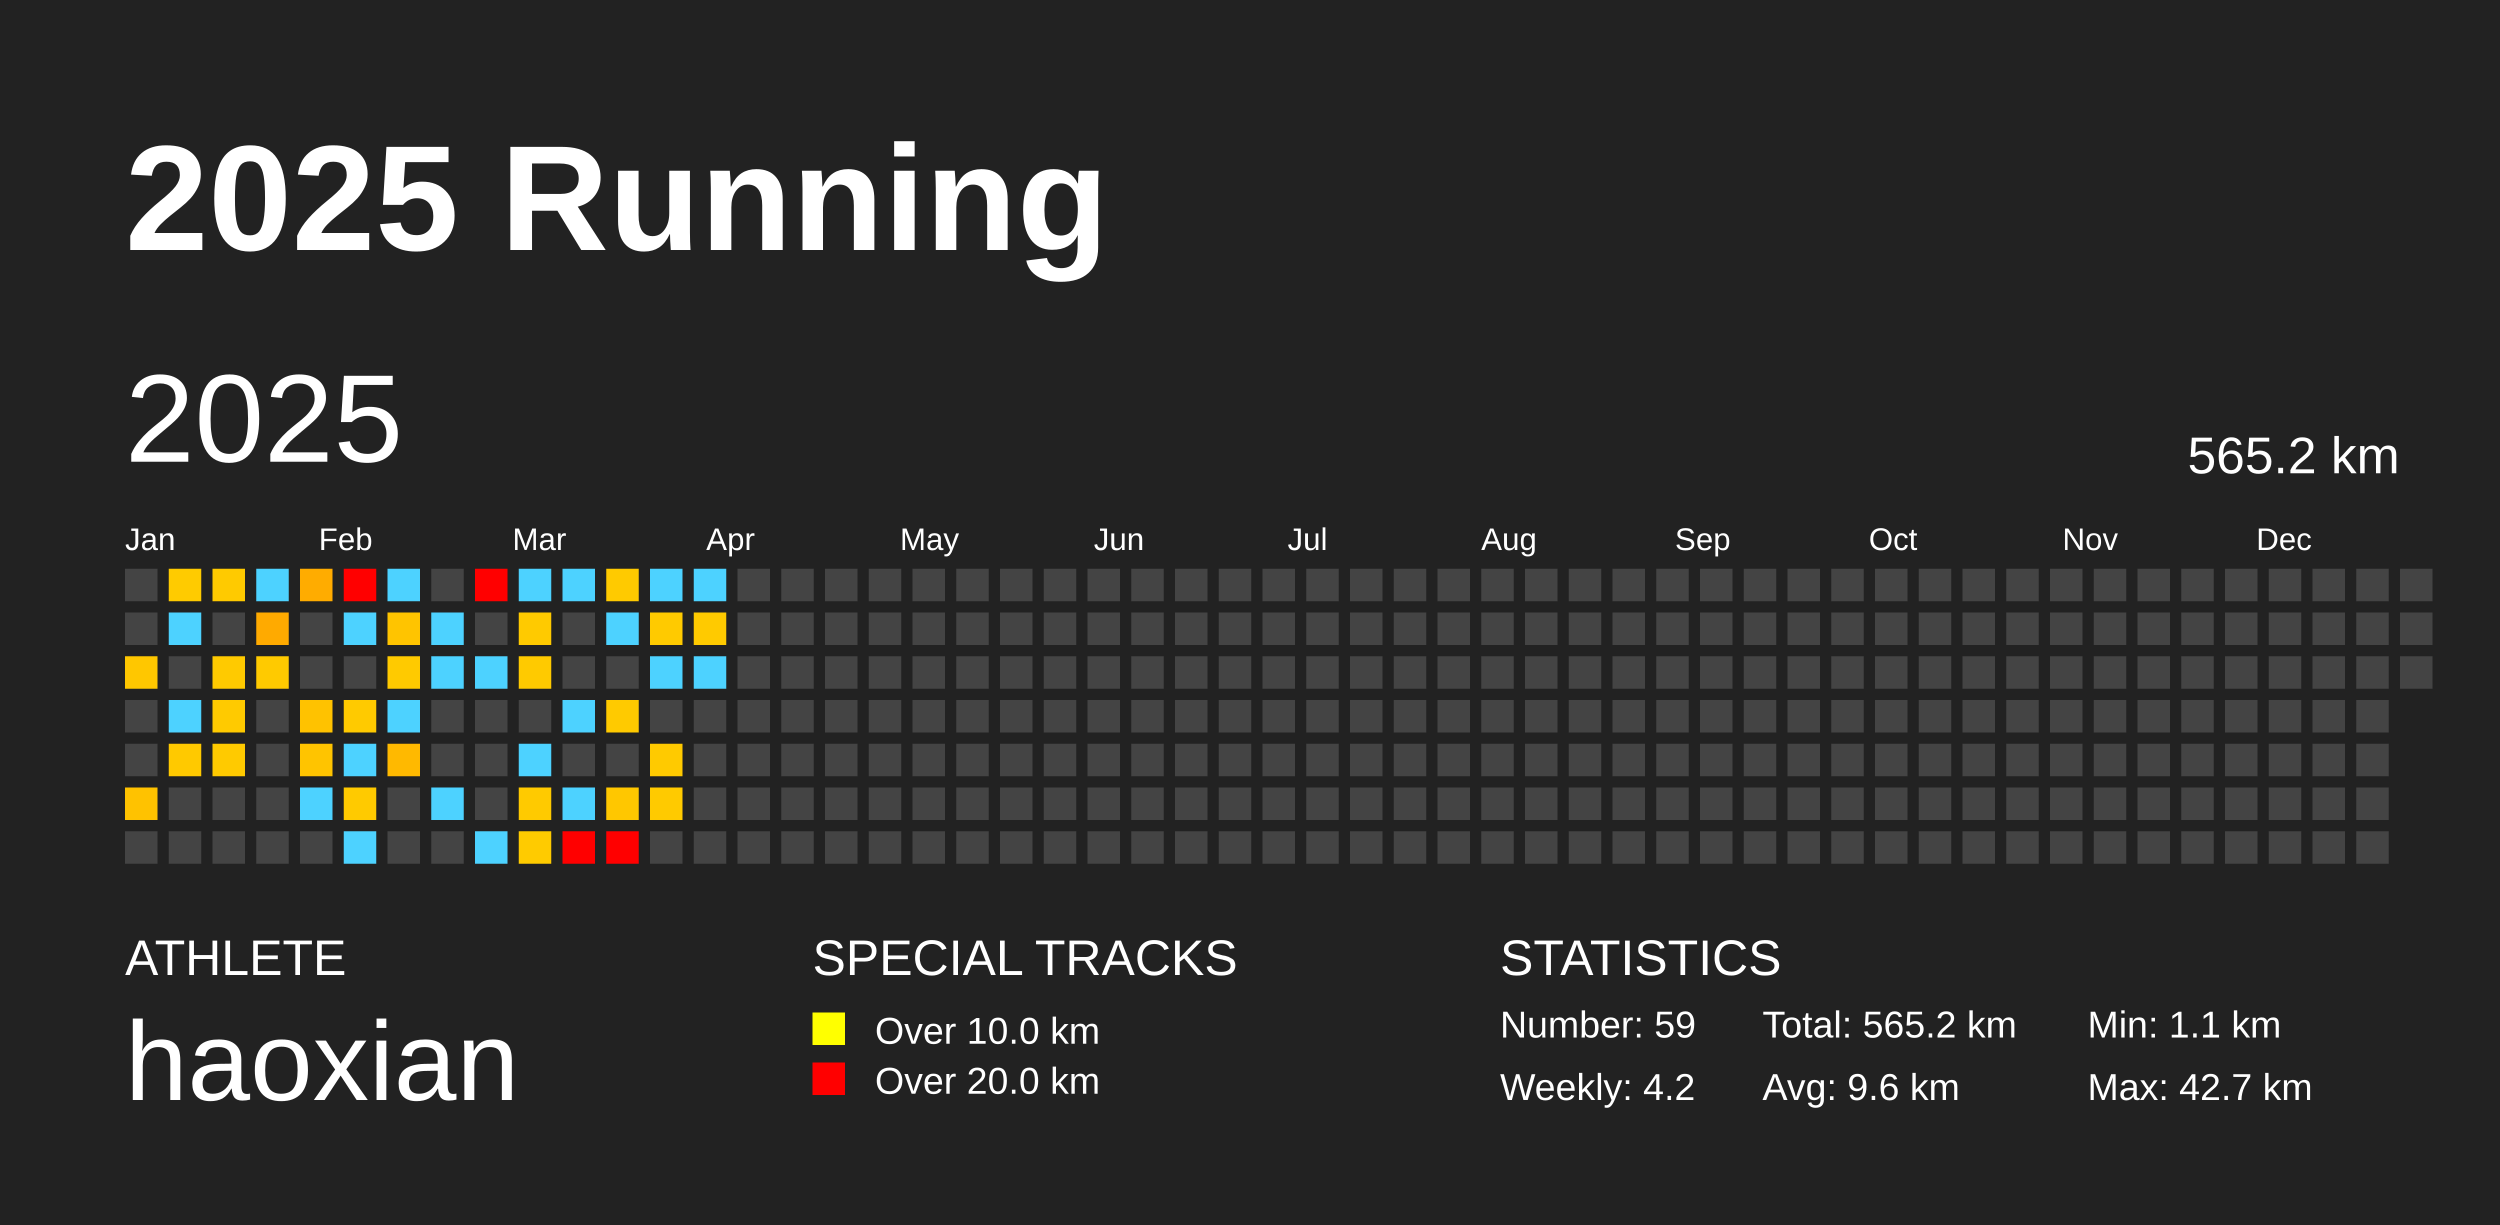
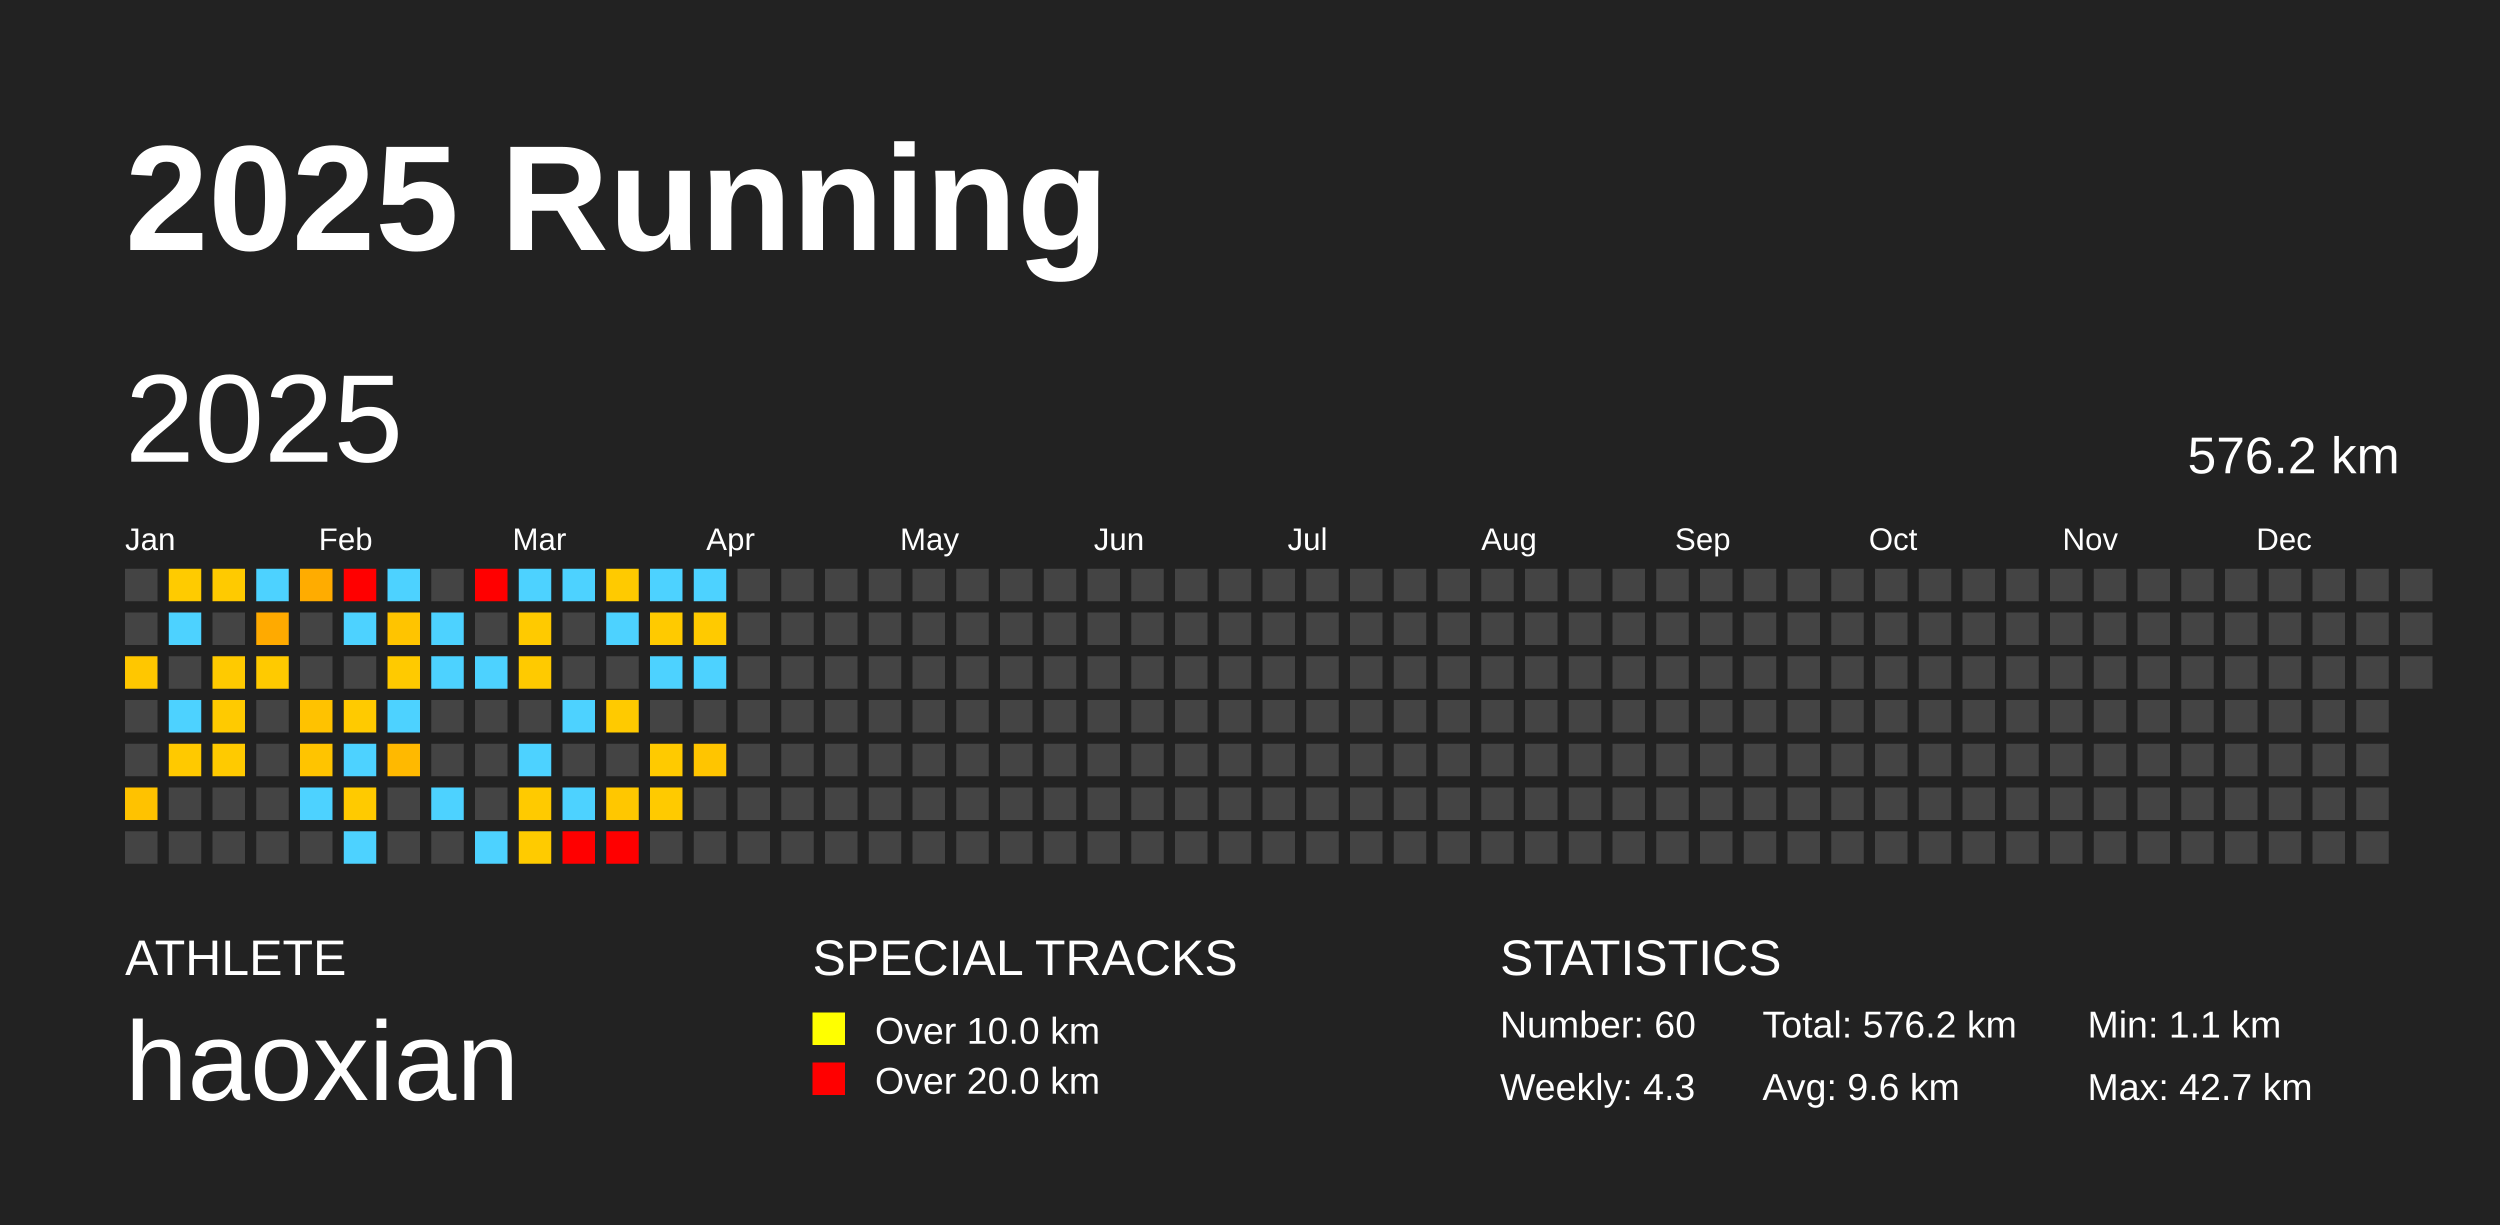
<svg xmlns="http://www.w3.org/2000/svg" baseProfile="full" height="98mm" version="1.1" viewBox="0,0,200,98" width="200mm">
  <defs />
  <rect fill="#222222" height="98" width="200" x="0" y="0" />
  <text fill="#FFFFFF" style="font-size:12px; font-family:Arial; font-weight:bold;" x="10" y="20">2025 Running</text>
  <text fill="#FFFFFF" style="font-size:4px; font-family:Arial" x="10" y="78">ATHLETE</text>
  <text fill="#FFFFFF" style="font-size:9px; font-family:Arial" x="10" y="88">haoxian</text>
  <text fill="#FFFFFF" style="font-size:4px; font-family:Arial" x="65" y="78">SPECIAL TRACKS</text>
  <rect fill="yellow" height="2.6" width="2.6" x="65" y="81" />
  <text fill="#FFFFFF" style="font-size:3px; font-family:Arial" x="70" y="83.5">Over 10.0 km</text>
  <rect fill="red" height="2.6" width="2.6" x="65" y="85" />
  <text fill="#FFFFFF" style="font-size:3px; font-family:Arial" x="70" y="87.5">Over 20.0 km</text>
  <text fill="#FFFFFF" style="font-size:4px; font-family:Arial" x="120" y="78">STATISTICS</text>
-   <text fill="#FFFFFF" style="font-size:3px; font-family:Arial" x="120" y="83">Number: 59</text>
-   <text fill="#FFFFFF" style="font-size:3px; font-family:Arial" x="120" y="88">Weekly: 4.2</text>
-   <text fill="#FFFFFF" style="font-size:3px; font-family:Arial" x="141" y="83">Total: 565.2 km</text>
+   <text fill="#FFFFFF" style="font-size:3px; font-family:Arial" x="120" y="83">Number: 60</text>
+   <text fill="#FFFFFF" style="font-size:3px; font-family:Arial" x="120" y="88">Weekly: 4.3</text>
+   <text fill="#FFFFFF" style="font-size:3px; font-family:Arial" x="141" y="83">Total: 576.2 km</text>
  <text fill="#FFFFFF" style="font-size:3px; font-family:Arial" x="141" y="88">Avg: 9.6 km</text>
  <text fill="#FFFFFF" style="font-size:3px; font-family:Arial" x="167" y="83">Min: 1.1 km</text>
  <text fill="#FFFFFF" style="font-size:3px; font-family:Arial" x="167" y="88">Max: 42.7 km</text>
  <text dominant-baseline="hanging" fill="#FFFFFF" style="font-size:10.0px; font-family:Arial;" x="10" y="30">2025</text>
-   <text dominant-baseline="hanging" fill="#FFFFFF" style="font-size:4.125px; font-family:Arial;" x="175" y="35">565.2 km</text>
+   <text dominant-baseline="hanging" fill="#FFFFFF" style="font-size:4.125px; font-family:Arial;" x="175" y="35">576.2 km</text>
  <text fill="#FFFFFF" style="font-size:2.5px; font-family:Arial" x="10.0" y="44">Jan</text>
  <text fill="#FFFFFF" style="font-size:2.5px; font-family:Arial" x="25.5" y="44">Feb</text>
  <text fill="#FFFFFF" style="font-size:2.5px; font-family:Arial" x="41.0" y="44">Mar</text>
  <text fill="#FFFFFF" style="font-size:2.5px; font-family:Arial" x="56.5" y="44">Apr</text>
  <text fill="#FFFFFF" style="font-size:2.5px; font-family:Arial" x="72.0" y="44">May</text>
  <text fill="#FFFFFF" style="font-size:2.5px; font-family:Arial" x="87.5" y="44">Jun</text>
  <text fill="#FFFFFF" style="font-size:2.5px; font-family:Arial" x="103.0" y="44">Jul</text>
  <text fill="#FFFFFF" style="font-size:2.5px; font-family:Arial" x="118.5" y="44">Aug</text>
  <text fill="#FFFFFF" style="font-size:2.5px; font-family:Arial" x="134.0" y="44">Sep</text>
  <text fill="#FFFFFF" style="font-size:2.5px; font-family:Arial" x="149.5" y="44">Oct</text>
  <text fill="#FFFFFF" style="font-size:2.5px; font-family:Arial" x="165.0" y="44">Nov</text>
  <text fill="#FFFFFF" style="font-size:2.5px; font-family:Arial" x="180.5" y="44">Dec</text>
  <rect fill="#444444" height="2.6" width="2.6" x="10.0" y="45.5" />
  <rect fill="#444444" height="2.6" width="2.6" x="10.0" y="49.0" />
  <rect fill="#ffc700" height="2.6" width="2.6" x="10.0" y="52.5" />
  <rect fill="#444444" height="2.6" width="2.6" x="10.0" y="56.0" />
  <rect fill="#444444" height="2.6" width="2.6" x="10.0" y="59.5" />
  <rect fill="#ffc200" height="2.6" width="2.6" x="10.0" y="63.0" />
  <rect fill="#444444" height="2.6" width="2.6" x="10.0" y="66.5" />
  <rect fill="#ffcb00" height="2.6" width="2.6" x="13.5" y="45.5" />
  <rect fill="#4dd2ff" height="2.6" width="2.6" x="13.5" y="49.0" />
  <rect fill="#444444" height="2.6" width="2.6" x="13.5" y="52.5" />
  <rect fill="#4dd2ff" height="2.6" width="2.6" x="13.5" y="56.0" />
  <rect fill="#ffc900" height="2.6" width="2.6" x="13.5" y="59.5" />
  <rect fill="#444444" height="2.6" width="2.6" x="13.5" y="63.0" />
  <rect fill="#444444" height="2.6" width="2.6" x="13.5" y="66.5" />
  <rect fill="#ffca00" height="2.6" width="2.6" x="17.0" y="45.5" />
  <rect fill="#444444" height="2.6" width="2.6" x="17.0" y="49.0" />
  <rect fill="#ffca00" height="2.6" width="2.6" x="17.0" y="52.5" />
  <rect fill="#ffca00" height="2.6" width="2.6" x="17.0" y="56.0" />
  <rect fill="#ffca00" height="2.6" width="2.6" x="17.0" y="59.5" />
  <rect fill="#444444" height="2.6" width="2.6" x="17.0" y="63.0" />
  <rect fill="#444444" height="2.6" width="2.6" x="17.0" y="66.5" />
  <rect fill="#4dd2ff" height="2.6" width="2.6" x="20.5" y="45.5" />
  <rect fill="#ffaa00" height="2.6" width="2.6" x="20.5" y="49.0" />
  <rect fill="#ffca00" height="2.6" width="2.6" x="20.5" y="52.5" />
  <rect fill="#444444" height="2.6" width="2.6" x="20.5" y="56.0" />
  <rect fill="#444444" height="2.6" width="2.6" x="20.5" y="59.5" />
  <rect fill="#444444" height="2.6" width="2.6" x="20.5" y="63.0" />
  <rect fill="#444444" height="2.6" width="2.6" x="20.5" y="66.5" />
  <rect fill="#ffac00" height="2.6" width="2.6" x="24.0" y="45.5" />
  <rect fill="#444444" height="2.6" width="2.6" x="24.0" y="49.0" />
  <rect fill="#444444" height="2.6" width="2.6" x="24.0" y="52.5" />
  <rect fill="#ffc200" height="2.6" width="2.6" x="24.0" y="56.0" />
  <rect fill="#ffc400" height="2.6" width="2.6" x="24.0" y="59.5" />
  <rect fill="#4dd2ff" height="2.6" width="2.6" x="24.0" y="63.0" />
  <rect fill="#444444" height="2.6" width="2.6" x="24.0" y="66.5" />
  <rect fill="red" height="2.6" width="2.6" x="27.5" y="45.5" />
  <rect fill="#4dd2ff" height="2.6" width="2.6" x="27.5" y="49.0" />
  <rect fill="#444444" height="2.6" width="2.6" x="27.5" y="52.5" />
  <rect fill="#ffca00" height="2.6" width="2.6" x="27.5" y="56.0" />
  <rect fill="#4dd2ff" height="2.6" width="2.6" x="27.5" y="59.5" />
  <rect fill="#ffca00" height="2.6" width="2.6" x="27.5" y="63.0" />
  <rect fill="#4dd2ff" height="2.6" width="2.6" x="27.5" y="66.5" />
  <rect fill="#4dd2ff" height="2.6" width="2.6" x="31.0" y="45.5" />
  <rect fill="#ffc400" height="2.6" width="2.6" x="31.0" y="49.0" />
  <rect fill="#ffca00" height="2.6" width="2.6" x="31.0" y="52.5" />
  <rect fill="#4dd2ff" height="2.6" width="2.6" x="31.0" y="56.0" />
  <rect fill="#ffb900" height="2.6" width="2.6" x="31.0" y="59.5" />
  <rect fill="#444444" height="2.6" width="2.6" x="31.0" y="63.0" />
  <rect fill="#444444" height="2.6" width="2.6" x="31.0" y="66.5" />
  <rect fill="#444444" height="2.6" width="2.6" x="34.5" y="45.5" />
  <rect fill="#4dd2ff" height="2.6" width="2.6" x="34.5" y="49.0" />
  <rect fill="#4dd2ff" height="2.6" width="2.6" x="34.5" y="52.5" />
  <rect fill="#444444" height="2.6" width="2.6" x="34.5" y="56.0" />
  <rect fill="#444444" height="2.6" width="2.6" x="34.5" y="59.5" />
  <rect fill="#4dd2ff" height="2.6" width="2.6" x="34.5" y="63.0" />
  <rect fill="#444444" height="2.6" width="2.6" x="34.5" y="66.5" />
  <rect fill="red" height="2.6" width="2.6" x="38.0" y="45.5" />
  <rect fill="#444444" height="2.6" width="2.6" x="38.0" y="49.0" />
  <rect fill="#4dd2ff" height="2.6" width="2.6" x="38.0" y="52.5" />
  <rect fill="#444444" height="2.6" width="2.6" x="38.0" y="56.0" />
  <rect fill="#444444" height="2.6" width="2.6" x="38.0" y="59.5" />
  <rect fill="#444444" height="2.6" width="2.6" x="38.0" y="63.0" />
  <rect fill="#4dd2ff" height="2.6" width="2.6" x="38.0" y="66.5" />
  <rect fill="#4dd2ff" height="2.6" width="2.6" x="41.5" y="45.5" />
  <rect fill="#ffca00" height="2.6" width="2.6" x="41.5" y="49.0" />
  <rect fill="#ffca00" height="2.6" width="2.6" x="41.5" y="52.5" />
  <rect fill="#444444" height="2.6" width="2.6" x="41.5" y="56.0" />
  <rect fill="#4dd2ff" height="2.6" width="2.6" x="41.5" y="59.5" />
  <rect fill="#ffca00" height="2.6" width="2.6" x="41.5" y="63.0" />
  <rect fill="#ffcb00" height="2.6" width="2.6" x="41.5" y="66.5" />
  <rect fill="#4dd2ff" height="2.6" width="2.6" x="45.0" y="45.5" />
  <rect fill="#444444" height="2.6" width="2.6" x="45.0" y="49.0" />
  <rect fill="#444444" height="2.6" width="2.6" x="45.0" y="52.5" />
  <rect fill="#4dd2ff" height="2.6" width="2.6" x="45.0" y="56.0" />
  <rect fill="#444444" height="2.6" width="2.6" x="45.0" y="59.5" />
  <rect fill="#4dd2ff" height="2.6" width="2.6" x="45.0" y="63.0" />
  <rect fill="red" height="2.6" width="2.6" x="45.0" y="66.5" />
  <rect fill="#ffca00" height="2.6" width="2.6" x="48.5" y="45.5" />
  <rect fill="#4dd2ff" height="2.6" width="2.6" x="48.5" y="49.0" />
  <rect fill="#444444" height="2.6" width="2.6" x="48.5" y="52.5" />
  <rect fill="#ffca00" height="2.6" width="2.6" x="48.5" y="56.0" />
  <rect fill="#444444" height="2.6" width="2.6" x="48.5" y="59.5" />
  <rect fill="#ffc700" height="2.6" width="2.6" x="48.5" y="63.0" />
  <rect fill="red" height="2.6" width="2.6" x="48.5" y="66.5" />
  <rect fill="#4dd2ff" height="2.6" width="2.6" x="52.0" y="45.5" />
  <rect fill="#ffca00" height="2.6" width="2.6" x="52.0" y="49.0" />
  <rect fill="#4dd2ff" height="2.6" width="2.6" x="52.0" y="52.5" />
  <rect fill="#444444" height="2.6" width="2.6" x="52.0" y="56.0" />
  <rect fill="#ffca00" height="2.6" width="2.6" x="52.0" y="59.5" />
  <rect fill="#ffca00" height="2.6" width="2.6" x="52.0" y="63.0" />
  <rect fill="#444444" height="2.6" width="2.6" x="52.0" y="66.5" />
  <rect fill="#4dd2ff" height="2.6" width="2.6" x="55.5" y="45.5" />
  <rect fill="#ffca00" height="2.6" width="2.6" x="55.5" y="49.0" />
  <rect fill="#4dd2ff" height="2.6" width="2.6" x="55.5" y="52.5" />
  <rect fill="#444444" height="2.6" width="2.6" x="55.5" y="56.0" />
-   <rect fill="#444444" height="2.6" width="2.6" x="55.5" y="59.5" />
+   <rect fill="#ffc500" height="2.6" width="2.6" x="55.5" y="59.5" />
  <rect fill="#444444" height="2.6" width="2.6" x="55.5" y="63.0" />
  <rect fill="#444444" height="2.6" width="2.6" x="55.5" y="66.5" />
  <rect fill="#444444" height="2.6" width="2.6" x="59.0" y="45.5" />
  <rect fill="#444444" height="2.6" width="2.6" x="59.0" y="49.0" />
  <rect fill="#444444" height="2.6" width="2.6" x="59.0" y="52.5" />
  <rect fill="#444444" height="2.6" width="2.6" x="59.0" y="56.0" />
  <rect fill="#444444" height="2.6" width="2.6" x="59.0" y="59.5" />
  <rect fill="#444444" height="2.6" width="2.6" x="59.0" y="63.0" />
  <rect fill="#444444" height="2.6" width="2.6" x="59.0" y="66.5" />
  <rect fill="#444444" height="2.6" width="2.6" x="62.5" y="45.5" />
  <rect fill="#444444" height="2.6" width="2.6" x="62.5" y="49.0" />
  <rect fill="#444444" height="2.6" width="2.6" x="62.5" y="52.5" />
  <rect fill="#444444" height="2.6" width="2.6" x="62.5" y="56.0" />
  <rect fill="#444444" height="2.6" width="2.6" x="62.5" y="59.5" />
  <rect fill="#444444" height="2.6" width="2.6" x="62.5" y="63.0" />
  <rect fill="#444444" height="2.6" width="2.6" x="62.5" y="66.5" />
  <rect fill="#444444" height="2.6" width="2.6" x="66.0" y="45.5" />
  <rect fill="#444444" height="2.6" width="2.6" x="66.0" y="49.0" />
  <rect fill="#444444" height="2.6" width="2.6" x="66.0" y="52.5" />
  <rect fill="#444444" height="2.6" width="2.6" x="66.0" y="56.0" />
  <rect fill="#444444" height="2.6" width="2.6" x="66.0" y="59.5" />
  <rect fill="#444444" height="2.6" width="2.6" x="66.0" y="63.0" />
  <rect fill="#444444" height="2.6" width="2.6" x="66.0" y="66.5" />
  <rect fill="#444444" height="2.6" width="2.6" x="69.5" y="45.5" />
  <rect fill="#444444" height="2.6" width="2.6" x="69.5" y="49.0" />
  <rect fill="#444444" height="2.6" width="2.6" x="69.5" y="52.5" />
  <rect fill="#444444" height="2.6" width="2.6" x="69.5" y="56.0" />
  <rect fill="#444444" height="2.6" width="2.6" x="69.5" y="59.5" />
  <rect fill="#444444" height="2.6" width="2.6" x="69.5" y="63.0" />
  <rect fill="#444444" height="2.6" width="2.6" x="69.5" y="66.5" />
  <rect fill="#444444" height="2.6" width="2.6" x="73.0" y="45.5" />
  <rect fill="#444444" height="2.6" width="2.6" x="73.0" y="49.0" />
  <rect fill="#444444" height="2.6" width="2.6" x="73.0" y="52.5" />
  <rect fill="#444444" height="2.6" width="2.6" x="73.0" y="56.0" />
  <rect fill="#444444" height="2.6" width="2.6" x="73.0" y="59.5" />
  <rect fill="#444444" height="2.6" width="2.6" x="73.0" y="63.0" />
  <rect fill="#444444" height="2.6" width="2.6" x="73.0" y="66.5" />
  <rect fill="#444444" height="2.6" width="2.6" x="76.5" y="45.5" />
  <rect fill="#444444" height="2.6" width="2.6" x="76.5" y="49.0" />
  <rect fill="#444444" height="2.6" width="2.6" x="76.5" y="52.5" />
  <rect fill="#444444" height="2.6" width="2.6" x="76.5" y="56.0" />
  <rect fill="#444444" height="2.6" width="2.6" x="76.5" y="59.5" />
  <rect fill="#444444" height="2.6" width="2.6" x="76.5" y="63.0" />
  <rect fill="#444444" height="2.6" width="2.6" x="76.5" y="66.5" />
  <rect fill="#444444" height="2.6" width="2.6" x="80.0" y="45.5" />
  <rect fill="#444444" height="2.6" width="2.6" x="80.0" y="49.0" />
  <rect fill="#444444" height="2.6" width="2.6" x="80.0" y="52.5" />
  <rect fill="#444444" height="2.6" width="2.6" x="80.0" y="56.0" />
  <rect fill="#444444" height="2.6" width="2.6" x="80.0" y="59.5" />
  <rect fill="#444444" height="2.6" width="2.6" x="80.0" y="63.0" />
  <rect fill="#444444" height="2.6" width="2.6" x="80.0" y="66.5" />
  <rect fill="#444444" height="2.6" width="2.6" x="83.5" y="45.5" />
  <rect fill="#444444" height="2.6" width="2.6" x="83.5" y="49.0" />
  <rect fill="#444444" height="2.6" width="2.6" x="83.5" y="52.5" />
  <rect fill="#444444" height="2.6" width="2.6" x="83.5" y="56.0" />
  <rect fill="#444444" height="2.6" width="2.6" x="83.5" y="59.5" />
  <rect fill="#444444" height="2.6" width="2.6" x="83.5" y="63.0" />
  <rect fill="#444444" height="2.6" width="2.6" x="83.5" y="66.5" />
  <rect fill="#444444" height="2.6" width="2.6" x="87.0" y="45.5" />
  <rect fill="#444444" height="2.6" width="2.6" x="87.0" y="49.0" />
  <rect fill="#444444" height="2.6" width="2.6" x="87.0" y="52.5" />
  <rect fill="#444444" height="2.6" width="2.6" x="87.0" y="56.0" />
  <rect fill="#444444" height="2.6" width="2.6" x="87.0" y="59.5" />
  <rect fill="#444444" height="2.6" width="2.6" x="87.0" y="63.0" />
  <rect fill="#444444" height="2.6" width="2.6" x="87.0" y="66.5" />
  <rect fill="#444444" height="2.6" width="2.6" x="90.5" y="45.5" />
  <rect fill="#444444" height="2.6" width="2.6" x="90.5" y="49.0" />
  <rect fill="#444444" height="2.6" width="2.6" x="90.5" y="52.5" />
  <rect fill="#444444" height="2.6" width="2.6" x="90.5" y="56.0" />
  <rect fill="#444444" height="2.6" width="2.6" x="90.5" y="59.5" />
  <rect fill="#444444" height="2.6" width="2.6" x="90.5" y="63.0" />
  <rect fill="#444444" height="2.6" width="2.6" x="90.5" y="66.5" />
  <rect fill="#444444" height="2.6" width="2.6" x="94.0" y="45.5" />
  <rect fill="#444444" height="2.6" width="2.6" x="94.0" y="49.0" />
  <rect fill="#444444" height="2.6" width="2.6" x="94.0" y="52.5" />
  <rect fill="#444444" height="2.6" width="2.6" x="94.0" y="56.0" />
  <rect fill="#444444" height="2.6" width="2.6" x="94.0" y="59.5" />
  <rect fill="#444444" height="2.6" width="2.6" x="94.0" y="63.0" />
  <rect fill="#444444" height="2.6" width="2.6" x="94.0" y="66.5" />
  <rect fill="#444444" height="2.6" width="2.6" x="97.5" y="45.5" />
  <rect fill="#444444" height="2.6" width="2.6" x="97.5" y="49.0" />
  <rect fill="#444444" height="2.6" width="2.6" x="97.5" y="52.5" />
  <rect fill="#444444" height="2.6" width="2.6" x="97.5" y="56.0" />
  <rect fill="#444444" height="2.6" width="2.6" x="97.5" y="59.5" />
  <rect fill="#444444" height="2.6" width="2.6" x="97.5" y="63.0" />
  <rect fill="#444444" height="2.6" width="2.6" x="97.5" y="66.5" />
  <rect fill="#444444" height="2.6" width="2.6" x="101.0" y="45.5" />
  <rect fill="#444444" height="2.6" width="2.6" x="101.0" y="49.0" />
  <rect fill="#444444" height="2.6" width="2.6" x="101.0" y="52.5" />
  <rect fill="#444444" height="2.6" width="2.6" x="101.0" y="56.0" />
  <rect fill="#444444" height="2.6" width="2.6" x="101.0" y="59.5" />
  <rect fill="#444444" height="2.6" width="2.6" x="101.0" y="63.0" />
  <rect fill="#444444" height="2.6" width="2.6" x="101.0" y="66.5" />
  <rect fill="#444444" height="2.6" width="2.6" x="104.5" y="45.5" />
  <rect fill="#444444" height="2.6" width="2.6" x="104.5" y="49.0" />
  <rect fill="#444444" height="2.6" width="2.6" x="104.5" y="52.5" />
  <rect fill="#444444" height="2.6" width="2.6" x="104.5" y="56.0" />
  <rect fill="#444444" height="2.6" width="2.6" x="104.5" y="59.5" />
  <rect fill="#444444" height="2.6" width="2.6" x="104.5" y="63.0" />
  <rect fill="#444444" height="2.6" width="2.6" x="104.5" y="66.5" />
  <rect fill="#444444" height="2.6" width="2.6" x="108.0" y="45.5" />
  <rect fill="#444444" height="2.6" width="2.6" x="108.0" y="49.0" />
  <rect fill="#444444" height="2.6" width="2.6" x="108.0" y="52.5" />
  <rect fill="#444444" height="2.6" width="2.6" x="108.0" y="56.0" />
  <rect fill="#444444" height="2.6" width="2.6" x="108.0" y="59.5" />
  <rect fill="#444444" height="2.6" width="2.6" x="108.0" y="63.0" />
  <rect fill="#444444" height="2.6" width="2.6" x="108.0" y="66.5" />
  <rect fill="#444444" height="2.6" width="2.6" x="111.5" y="45.5" />
  <rect fill="#444444" height="2.6" width="2.6" x="111.5" y="49.0" />
  <rect fill="#444444" height="2.6" width="2.6" x="111.5" y="52.5" />
  <rect fill="#444444" height="2.6" width="2.6" x="111.5" y="56.0" />
  <rect fill="#444444" height="2.6" width="2.6" x="111.5" y="59.5" />
  <rect fill="#444444" height="2.6" width="2.6" x="111.5" y="63.0" />
  <rect fill="#444444" height="2.6" width="2.6" x="111.5" y="66.5" />
  <rect fill="#444444" height="2.6" width="2.6" x="115.0" y="45.5" />
  <rect fill="#444444" height="2.6" width="2.6" x="115.0" y="49.0" />
  <rect fill="#444444" height="2.6" width="2.6" x="115.0" y="52.5" />
  <rect fill="#444444" height="2.6" width="2.6" x="115.0" y="56.0" />
  <rect fill="#444444" height="2.6" width="2.6" x="115.0" y="59.5" />
  <rect fill="#444444" height="2.6" width="2.6" x="115.0" y="63.0" />
  <rect fill="#444444" height="2.6" width="2.6" x="115.0" y="66.5" />
  <rect fill="#444444" height="2.6" width="2.6" x="118.5" y="45.5" />
  <rect fill="#444444" height="2.6" width="2.6" x="118.5" y="49.0" />
  <rect fill="#444444" height="2.6" width="2.6" x="118.5" y="52.5" />
  <rect fill="#444444" height="2.6" width="2.6" x="118.5" y="56.0" />
  <rect fill="#444444" height="2.6" width="2.6" x="118.5" y="59.5" />
  <rect fill="#444444" height="2.6" width="2.6" x="118.5" y="63.0" />
  <rect fill="#444444" height="2.6" width="2.6" x="118.5" y="66.5" />
  <rect fill="#444444" height="2.6" width="2.6" x="122.0" y="45.5" />
  <rect fill="#444444" height="2.6" width="2.6" x="122.0" y="49.0" />
  <rect fill="#444444" height="2.6" width="2.6" x="122.0" y="52.5" />
  <rect fill="#444444" height="2.6" width="2.6" x="122.0" y="56.0" />
  <rect fill="#444444" height="2.6" width="2.6" x="122.0" y="59.5" />
  <rect fill="#444444" height="2.6" width="2.6" x="122.0" y="63.0" />
  <rect fill="#444444" height="2.6" width="2.6" x="122.0" y="66.5" />
  <rect fill="#444444" height="2.6" width="2.6" x="125.5" y="45.5" />
  <rect fill="#444444" height="2.6" width="2.6" x="125.5" y="49.0" />
  <rect fill="#444444" height="2.6" width="2.6" x="125.5" y="52.5" />
  <rect fill="#444444" height="2.6" width="2.6" x="125.5" y="56.0" />
  <rect fill="#444444" height="2.6" width="2.6" x="125.5" y="59.5" />
  <rect fill="#444444" height="2.6" width="2.6" x="125.5" y="63.0" />
  <rect fill="#444444" height="2.6" width="2.6" x="125.5" y="66.5" />
  <rect fill="#444444" height="2.6" width="2.6" x="129.0" y="45.5" />
  <rect fill="#444444" height="2.6" width="2.6" x="129.0" y="49.0" />
  <rect fill="#444444" height="2.6" width="2.6" x="129.0" y="52.5" />
  <rect fill="#444444" height="2.6" width="2.6" x="129.0" y="56.0" />
  <rect fill="#444444" height="2.6" width="2.6" x="129.0" y="59.5" />
  <rect fill="#444444" height="2.6" width="2.6" x="129.0" y="63.0" />
  <rect fill="#444444" height="2.6" width="2.6" x="129.0" y="66.5" />
  <rect fill="#444444" height="2.6" width="2.6" x="132.5" y="45.5" />
  <rect fill="#444444" height="2.6" width="2.6" x="132.5" y="49.0" />
  <rect fill="#444444" height="2.6" width="2.6" x="132.5" y="52.5" />
  <rect fill="#444444" height="2.6" width="2.6" x="132.5" y="56.0" />
  <rect fill="#444444" height="2.6" width="2.6" x="132.5" y="59.5" />
  <rect fill="#444444" height="2.6" width="2.6" x="132.5" y="63.0" />
  <rect fill="#444444" height="2.6" width="2.6" x="132.5" y="66.5" />
  <rect fill="#444444" height="2.6" width="2.6" x="136.0" y="45.5" />
  <rect fill="#444444" height="2.6" width="2.6" x="136.0" y="49.0" />
  <rect fill="#444444" height="2.6" width="2.6" x="136.0" y="52.5" />
  <rect fill="#444444" height="2.6" width="2.6" x="136.0" y="56.0" />
  <rect fill="#444444" height="2.6" width="2.6" x="136.0" y="59.5" />
  <rect fill="#444444" height="2.6" width="2.6" x="136.0" y="63.0" />
  <rect fill="#444444" height="2.6" width="2.6" x="136.0" y="66.5" />
  <rect fill="#444444" height="2.6" width="2.6" x="139.5" y="45.5" />
  <rect fill="#444444" height="2.6" width="2.6" x="139.5" y="49.0" />
  <rect fill="#444444" height="2.6" width="2.6" x="139.5" y="52.5" />
  <rect fill="#444444" height="2.6" width="2.6" x="139.5" y="56.0" />
  <rect fill="#444444" height="2.6" width="2.6" x="139.5" y="59.5" />
  <rect fill="#444444" height="2.6" width="2.6" x="139.5" y="63.0" />
  <rect fill="#444444" height="2.6" width="2.6" x="139.5" y="66.5" />
  <rect fill="#444444" height="2.6" width="2.6" x="143.0" y="45.5" />
  <rect fill="#444444" height="2.6" width="2.6" x="143.0" y="49.0" />
  <rect fill="#444444" height="2.6" width="2.6" x="143.0" y="52.5" />
  <rect fill="#444444" height="2.6" width="2.6" x="143.0" y="56.0" />
  <rect fill="#444444" height="2.6" width="2.6" x="143.0" y="59.5" />
  <rect fill="#444444" height="2.6" width="2.6" x="143.0" y="63.0" />
  <rect fill="#444444" height="2.6" width="2.6" x="143.0" y="66.5" />
  <rect fill="#444444" height="2.6" width="2.6" x="146.5" y="45.5" />
  <rect fill="#444444" height="2.6" width="2.6" x="146.5" y="49.0" />
  <rect fill="#444444" height="2.6" width="2.6" x="146.5" y="52.5" />
  <rect fill="#444444" height="2.6" width="2.6" x="146.5" y="56.0" />
  <rect fill="#444444" height="2.6" width="2.6" x="146.5" y="59.5" />
  <rect fill="#444444" height="2.6" width="2.6" x="146.5" y="63.0" />
  <rect fill="#444444" height="2.6" width="2.6" x="146.5" y="66.5" />
  <rect fill="#444444" height="2.6" width="2.6" x="150.0" y="45.5" />
  <rect fill="#444444" height="2.6" width="2.6" x="150.0" y="49.0" />
  <rect fill="#444444" height="2.6" width="2.6" x="150.0" y="52.5" />
  <rect fill="#444444" height="2.6" width="2.6" x="150.0" y="56.0" />
  <rect fill="#444444" height="2.6" width="2.6" x="150.0" y="59.5" />
  <rect fill="#444444" height="2.6" width="2.6" x="150.0" y="63.0" />
  <rect fill="#444444" height="2.6" width="2.6" x="150.0" y="66.5" />
  <rect fill="#444444" height="2.6" width="2.6" x="153.5" y="45.5" />
  <rect fill="#444444" height="2.6" width="2.6" x="153.5" y="49.0" />
  <rect fill="#444444" height="2.6" width="2.6" x="153.5" y="52.5" />
  <rect fill="#444444" height="2.6" width="2.6" x="153.5" y="56.0" />
  <rect fill="#444444" height="2.6" width="2.6" x="153.5" y="59.5" />
  <rect fill="#444444" height="2.6" width="2.6" x="153.5" y="63.0" />
  <rect fill="#444444" height="2.6" width="2.6" x="153.5" y="66.5" />
  <rect fill="#444444" height="2.6" width="2.6" x="157.0" y="45.5" />
  <rect fill="#444444" height="2.6" width="2.6" x="157.0" y="49.0" />
  <rect fill="#444444" height="2.6" width="2.6" x="157.0" y="52.5" />
  <rect fill="#444444" height="2.6" width="2.6" x="157.0" y="56.0" />
  <rect fill="#444444" height="2.6" width="2.6" x="157.0" y="59.5" />
  <rect fill="#444444" height="2.6" width="2.6" x="157.0" y="63.0" />
  <rect fill="#444444" height="2.6" width="2.6" x="157.0" y="66.5" />
  <rect fill="#444444" height="2.6" width="2.6" x="160.5" y="45.5" />
  <rect fill="#444444" height="2.6" width="2.6" x="160.5" y="49.0" />
  <rect fill="#444444" height="2.6" width="2.6" x="160.5" y="52.5" />
  <rect fill="#444444" height="2.6" width="2.6" x="160.5" y="56.0" />
  <rect fill="#444444" height="2.6" width="2.6" x="160.5" y="59.5" />
  <rect fill="#444444" height="2.6" width="2.6" x="160.5" y="63.0" />
  <rect fill="#444444" height="2.6" width="2.6" x="160.5" y="66.5" />
  <rect fill="#444444" height="2.6" width="2.6" x="164.0" y="45.5" />
  <rect fill="#444444" height="2.6" width="2.6" x="164.0" y="49.0" />
  <rect fill="#444444" height="2.6" width="2.6" x="164.0" y="52.5" />
  <rect fill="#444444" height="2.6" width="2.6" x="164.0" y="56.0" />
  <rect fill="#444444" height="2.6" width="2.6" x="164.0" y="59.5" />
  <rect fill="#444444" height="2.6" width="2.6" x="164.0" y="63.0" />
  <rect fill="#444444" height="2.6" width="2.6" x="164.0" y="66.5" />
  <rect fill="#444444" height="2.6" width="2.6" x="167.5" y="45.5" />
  <rect fill="#444444" height="2.6" width="2.6" x="167.5" y="49.0" />
  <rect fill="#444444" height="2.6" width="2.6" x="167.5" y="52.5" />
  <rect fill="#444444" height="2.6" width="2.6" x="167.5" y="56.0" />
  <rect fill="#444444" height="2.6" width="2.6" x="167.5" y="59.5" />
  <rect fill="#444444" height="2.6" width="2.6" x="167.5" y="63.0" />
  <rect fill="#444444" height="2.6" width="2.6" x="167.5" y="66.5" />
  <rect fill="#444444" height="2.6" width="2.6" x="171.0" y="45.5" />
  <rect fill="#444444" height="2.6" width="2.6" x="171.0" y="49.0" />
  <rect fill="#444444" height="2.6" width="2.6" x="171.0" y="52.5" />
  <rect fill="#444444" height="2.6" width="2.6" x="171.0" y="56.0" />
  <rect fill="#444444" height="2.6" width="2.6" x="171.0" y="59.5" />
  <rect fill="#444444" height="2.6" width="2.6" x="171.0" y="63.0" />
  <rect fill="#444444" height="2.6" width="2.6" x="171.0" y="66.5" />
  <rect fill="#444444" height="2.6" width="2.6" x="174.5" y="45.5" />
  <rect fill="#444444" height="2.6" width="2.6" x="174.5" y="49.0" />
  <rect fill="#444444" height="2.6" width="2.6" x="174.5" y="52.5" />
  <rect fill="#444444" height="2.6" width="2.6" x="174.5" y="56.0" />
  <rect fill="#444444" height="2.6" width="2.6" x="174.5" y="59.5" />
  <rect fill="#444444" height="2.6" width="2.6" x="174.5" y="63.0" />
  <rect fill="#444444" height="2.6" width="2.6" x="174.5" y="66.5" />
  <rect fill="#444444" height="2.6" width="2.6" x="178.0" y="45.5" />
  <rect fill="#444444" height="2.6" width="2.6" x="178.0" y="49.0" />
  <rect fill="#444444" height="2.6" width="2.6" x="178.0" y="52.5" />
  <rect fill="#444444" height="2.6" width="2.6" x="178.0" y="56.0" />
  <rect fill="#444444" height="2.6" width="2.6" x="178.0" y="59.5" />
  <rect fill="#444444" height="2.6" width="2.6" x="178.0" y="63.0" />
  <rect fill="#444444" height="2.6" width="2.6" x="178.0" y="66.5" />
  <rect fill="#444444" height="2.6" width="2.6" x="181.5" y="45.5" />
  <rect fill="#444444" height="2.6" width="2.6" x="181.5" y="49.0" />
  <rect fill="#444444" height="2.6" width="2.6" x="181.5" y="52.5" />
  <rect fill="#444444" height="2.6" width="2.6" x="181.5" y="56.0" />
  <rect fill="#444444" height="2.6" width="2.6" x="181.5" y="59.5" />
  <rect fill="#444444" height="2.6" width="2.6" x="181.5" y="63.0" />
  <rect fill="#444444" height="2.6" width="2.6" x="181.5" y="66.5" />
  <rect fill="#444444" height="2.6" width="2.6" x="185.0" y="45.5" />
  <rect fill="#444444" height="2.6" width="2.6" x="185.0" y="49.0" />
  <rect fill="#444444" height="2.6" width="2.6" x="185.0" y="52.5" />
  <rect fill="#444444" height="2.6" width="2.6" x="185.0" y="56.0" />
  <rect fill="#444444" height="2.6" width="2.6" x="185.0" y="59.5" />
  <rect fill="#444444" height="2.6" width="2.6" x="185.0" y="63.0" />
  <rect fill="#444444" height="2.6" width="2.6" x="185.0" y="66.5" />
  <rect fill="#444444" height="2.6" width="2.6" x="188.5" y="45.5" />
  <rect fill="#444444" height="2.6" width="2.6" x="188.5" y="49.0" />
  <rect fill="#444444" height="2.6" width="2.6" x="188.5" y="52.5" />
  <rect fill="#444444" height="2.6" width="2.6" x="188.5" y="56.0" />
  <rect fill="#444444" height="2.6" width="2.6" x="188.5" y="59.5" />
  <rect fill="#444444" height="2.6" width="2.6" x="188.5" y="63.0" />
  <rect fill="#444444" height="2.6" width="2.6" x="188.5" y="66.5" />
  <rect fill="#444444" height="2.6" width="2.6" x="192.0" y="45.5" />
  <rect fill="#444444" height="2.6" width="2.6" x="192.0" y="49.0" />
  <rect fill="#444444" height="2.6" width="2.6" x="192.0" y="52.5" />
</svg>
